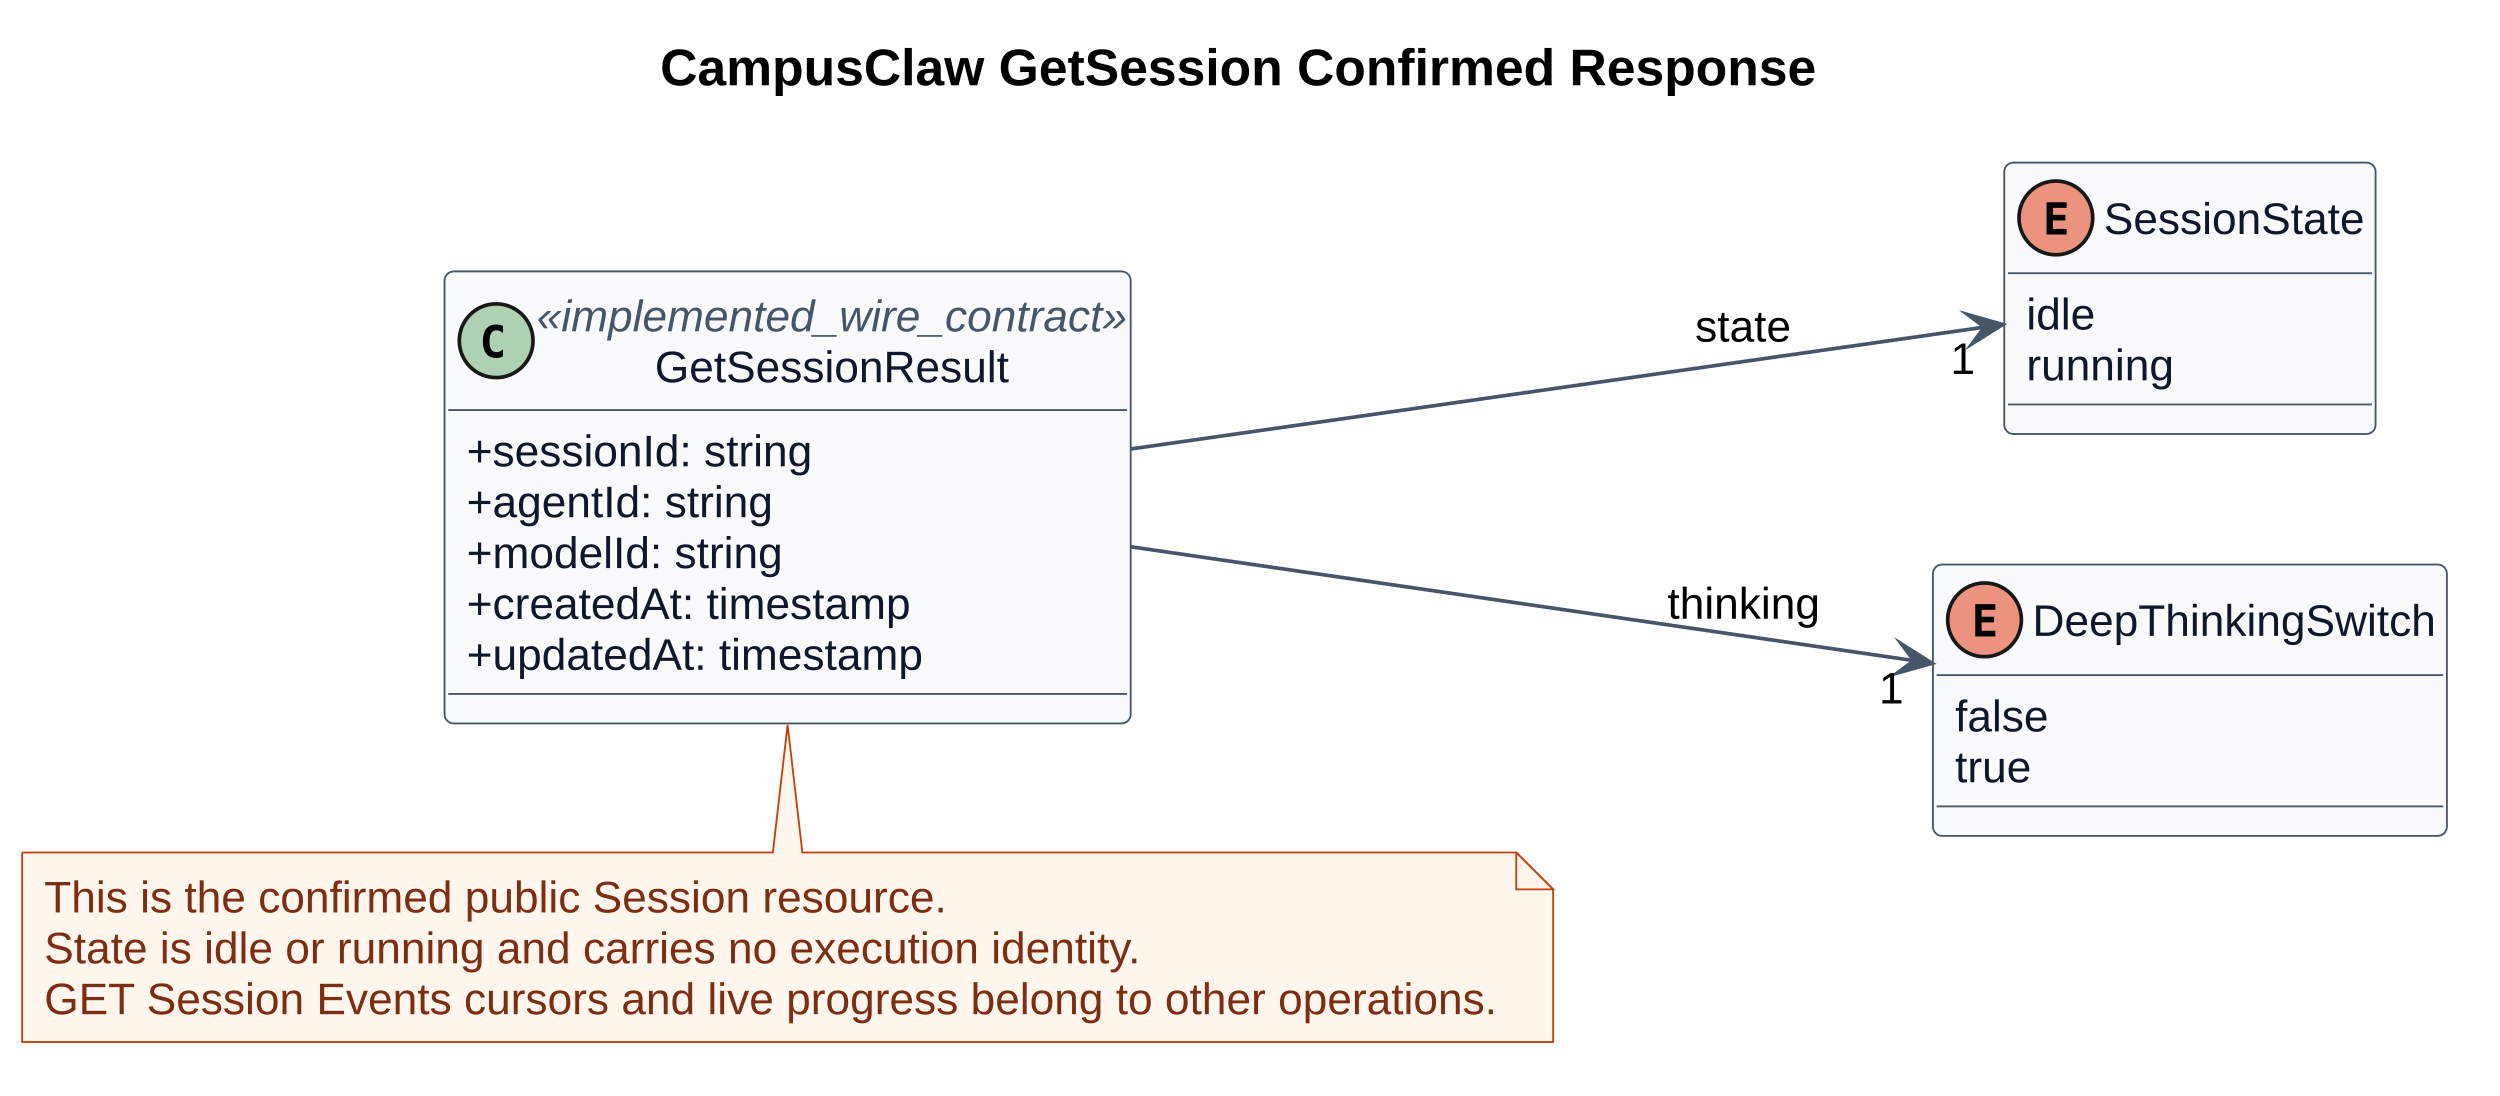
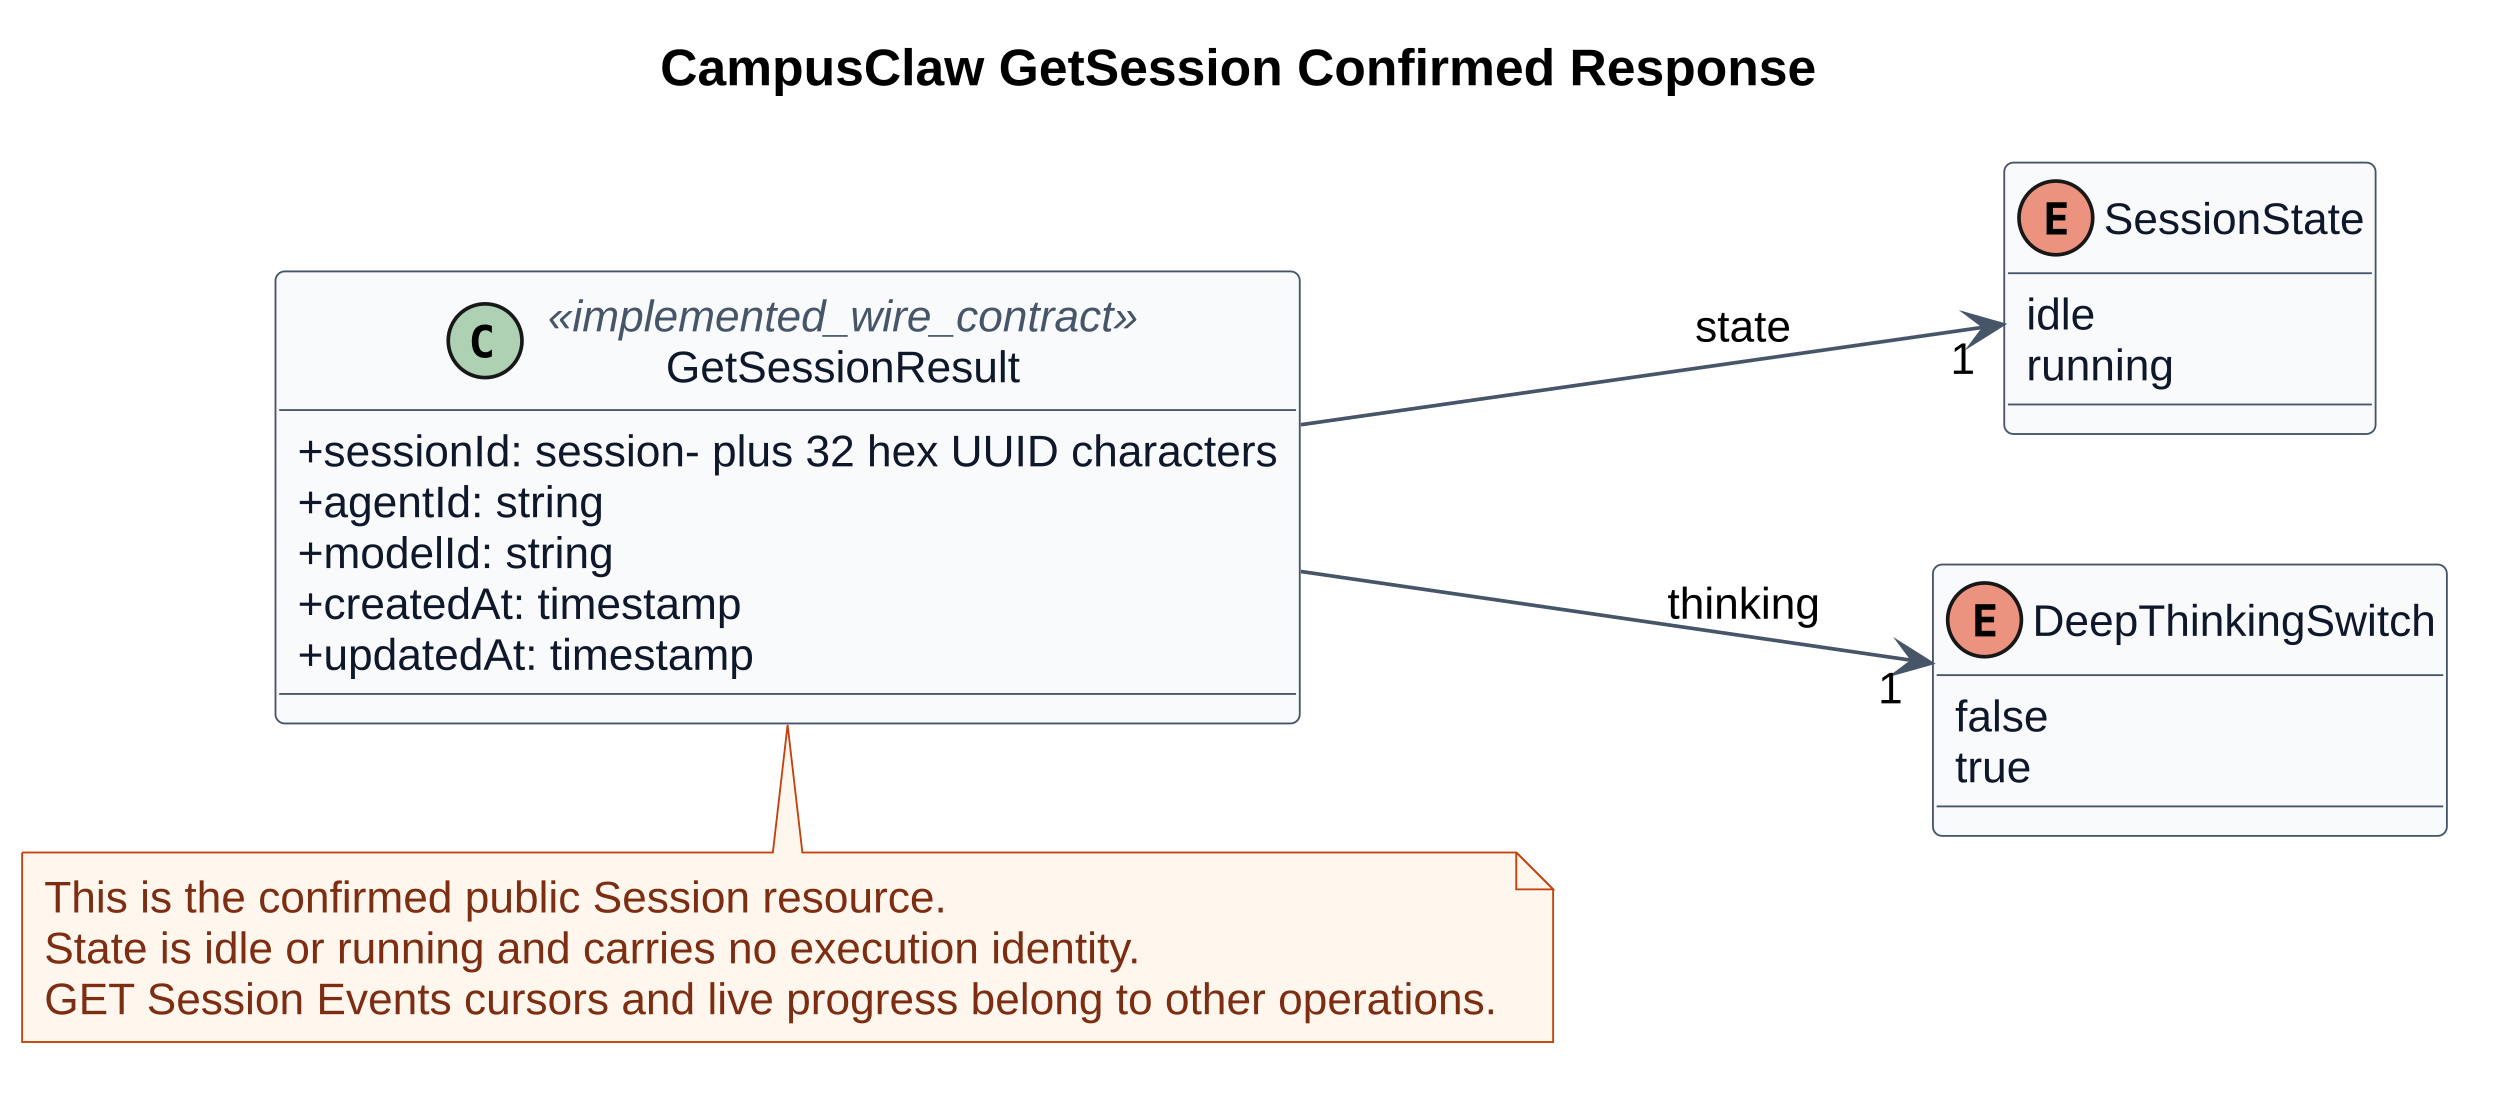
<svg xmlns="http://www.w3.org/2000/svg" contentStyleType="text/css" data-diagram-type="CLASS" height="297px" preserveAspectRatio="none" style="width:678px;height:297px;background:#FFFFFF;" version="1.1" viewBox="0 0 678 297" width="678px" zoomAndPan="magnify">
  <defs />
  <g>
-     <g class="title" data-source-line="82">
+     <g class="title" data-source-line="88">
      <text fill="#000000" font-family="Arial" font-size="14" font-weight="700" lengthAdjust="spacing" textLength="313.517" x="179.041" y="23.132">CampusClaw GetSession Confirmed Response</text>
    </g>
-     <g class="entity" data-qualified-name="GetSessionResult" data-source-line="124" id="ent0001">
-       <rect fill="#F8FAFC" height="122.592" rx="2.5" ry="2.5" style="stroke:#475569;stroke-width:0.5;" width="186.084" x="120.56" y="73.609" />
-       <ellipse cx="134.56" cy="92.407" fill="#ADD1B2" rx="10" ry="10" style="stroke:#181818;stroke-width:1;" />
-       <path d="M136.394,96.656 Q135.984,96.866 135.533,96.972 Q135.082,97.077 134.583,97.077 Q132.814,97.077 131.882,95.911 Q130.951,94.745 130.951,92.542 Q130.951,90.333 131.882,89.167 Q132.814,88.001 134.583,88.001 Q135.082,88.001 135.538,88.107 Q135.995,88.212 136.394,88.423 L136.394,90.345 Q135.949,89.935 135.53,89.744 Q135.111,89.554 134.666,89.554 Q133.716,89.554 133.233,90.307 Q132.75,91.06 132.75,92.542 Q132.75,94.019 133.233,94.772 Q133.716,95.525 134.666,95.525 Q135.111,95.525 135.53,95.334 Q135.949,95.144 136.394,94.734 Z " fill="#000000" />
-       <text fill="#475569" font-family="Arial" font-size="12" font-style="italic" lengthAdjust="spacing" textLength="160.084" x="145.56" y="89.865">«implemented_wire_contract»</text>
-       <text fill="#0F172A" font-family="Arial" font-size="12" lengthAdjust="spacing" textLength="96.047" x="177.579" y="103.663">GetSessionResult</text>
-       <line style="stroke:#475569;stroke-width:0.5;" x1="121.56" x2="305.644" y1="111.206" y2="111.206" />
-       <text fill="#0F172A" font-family="Arial" font-size="12" lengthAdjust="spacing" textLength="93.715" x="126.56" y="126.462">+sessionId: string</text>
-       <text fill="#0F172A" font-family="Arial" font-size="12" lengthAdjust="spacing" textLength="83.057" x="126.56" y="140.261">+agentId: string</text>
-       <text fill="#0F172A" font-family="Arial" font-size="12" lengthAdjust="spacing" textLength="85.711" x="126.56" y="154.06">+modelId: string</text>
-       <text fill="#0F172A" font-family="Arial" font-size="12" lengthAdjust="spacing" textLength="120.387" x="126.56" y="167.859">+createdAt: timestamp</text>
-       <text fill="#0F172A" font-family="Arial" font-size="12" lengthAdjust="spacing" textLength="123.738" x="126.56" y="181.657">+updatedAt: timestamp</text>
-       <line style="stroke:#475569;stroke-width:0.5;" x1="121.56" x2="305.644" y1="188.2" y2="188.2" />
+     <g class="entity" data-qualified-name="GetSessionResult" data-source-line="130" id="ent0001">
+       <rect fill="#F8FAFC" height="122.592" rx="2.5" ry="2.5" style="stroke:#475569;stroke-width:0.5;" width="277.787" x="74.71" y="73.609" />
+       <ellipse cx="131.562" cy="92.407" fill="#ADD1B2" rx="10" ry="10" style="stroke:#181818;stroke-width:1;" />
+       <path d="M133.395,96.656 Q132.985,96.866 132.534,96.972 Q132.083,97.077 131.585,97.077 Q129.815,97.077 128.884,95.911 Q127.952,94.745 127.952,92.542 Q127.952,90.333 128.884,89.167 Q129.815,88.001 131.585,88.001 Q132.083,88.001 132.54,88.107 Q132.997,88.212 133.395,88.423 L133.395,90.345 Q132.95,89.935 132.531,89.744 Q132.112,89.554 131.667,89.554 Q130.718,89.554 130.234,90.307 Q129.751,91.06 129.751,92.542 Q129.751,94.019 130.234,94.772 Q130.718,95.525 131.667,95.525 Q132.112,95.525 132.531,95.334 Q132.95,95.144 133.395,94.734 Z " fill="#000000" />
+       <text fill="#475569" font-family="Arial" font-size="12" font-style="italic" lengthAdjust="spacing" textLength="160.084" x="148.562" y="89.865">«implemented_wire_contract»</text>
+       <text fill="#0F172A" font-family="Arial" font-size="12" lengthAdjust="spacing" textLength="96.047" x="180.58" y="103.663">GetSessionResult</text>
+       <line style="stroke:#475569;stroke-width:0.5;" x1="75.71" x2="351.497" y1="111.206" y2="111.206" />
+       <text fill="#0F172A" font-family="Arial" font-size="12" lengthAdjust="spacing" textLength="265.787" x="80.71" y="126.462">+sessionId: session- plus 32 hex UUID characters</text>
+       <text fill="#0F172A" font-family="Arial" font-size="12" lengthAdjust="spacing" textLength="83.057" x="80.71" y="140.261">+agentId: string</text>
+       <text fill="#0F172A" font-family="Arial" font-size="12" lengthAdjust="spacing" textLength="85.711" x="80.71" y="154.06">+modelId: string</text>
+       <text fill="#0F172A" font-family="Arial" font-size="12" lengthAdjust="spacing" textLength="120.387" x="80.71" y="167.859">+createdAt: timestamp</text>
+       <text fill="#0F172A" font-family="Arial" font-size="12" lengthAdjust="spacing" textLength="123.738" x="80.71" y="181.657">+updatedAt: timestamp</text>
+       <line style="stroke:#475569;stroke-width:0.5;" x1="75.71" x2="351.497" y1="188.2" y2="188.2" />
    </g>
-     <g class="entity" data-qualified-name="SessionState" data-source-line="132" id="ent0002">
+     <g class="entity" data-qualified-name="SessionState" data-source-line="138" id="ent0002">
      <rect fill="#F8FAFC" height="73.598" rx="2.5" ry="2.5" style="stroke:#475569;stroke-width:0.5;" width="100.711" x="543.55" y="44.099" />
      <ellipse cx="557.55" cy="59.099" fill="#EB937F" rx="10" ry="10" style="stroke:#181818;stroke-width:1;" />
      <path d="M560.484,63.599 L555.034,63.599 L555.034,54.851 L560.484,54.851 L560.484,56.374 L556.763,56.374 L556.763,58.261 L560.132,58.261 L560.132,59.784 L556.763,59.784 L556.763,62.075 L560.484,62.075 Z " fill="#000000" />
      <text fill="#0F172A" font-family="Arial" font-size="12" lengthAdjust="spacing" textLength="70.711" x="570.55" y="63.455">SessionState</text>
      <line style="stroke:#475569;stroke-width:0.5;" x1="544.55" x2="643.261" y1="74.099" y2="74.099" />
      <text fill="#0F172A" font-family="Arial" font-size="12" lengthAdjust="spacing" textLength="18.68" x="549.55" y="89.355">idle</text>
      <text fill="#0F172A" font-family="Arial" font-size="12" lengthAdjust="spacing" textLength="40.031" x="549.55" y="103.153">running</text>
      <line style="stroke:#475569;stroke-width:0.5;" x1="544.55" x2="643.261" y1="109.696" y2="109.696" />
    </g>
-     <g class="entity" data-qualified-name="DeepThinkingSwitch" data-source-line="137" id="ent0003">
+     <g class="entity" data-qualified-name="DeepThinkingSwitch" data-source-line="143" id="ent0003">
      <rect fill="#F8FAFC" height="73.598" rx="2.5" ry="2.5" style="stroke:#475569;stroke-width:0.5;" width="139.389" x="524.21" y="153.099" />
      <ellipse cx="538.21" cy="168.099" fill="#EB937F" rx="10" ry="10" style="stroke:#181818;stroke-width:1;" />
      <path d="M541.144,172.599 L535.694,172.599 L535.694,163.851 L541.144,163.851 L541.144,165.374 L537.423,165.374 L537.423,167.261 L540.792,167.261 L540.792,168.784 L537.423,168.784 L537.423,171.075 L541.144,171.075 Z " fill="#000000" />
      <text fill="#0F172A" font-family="Arial" font-size="12" lengthAdjust="spacing" textLength="109.389" x="551.21" y="172.455">DeepThinkingSwitch</text>
      <line style="stroke:#475569;stroke-width:0.5;" x1="525.21" x2="662.599" y1="183.099" y2="183.099" />
      <text fill="#0F172A" font-family="Arial" font-size="12" lengthAdjust="spacing" textLength="25.348" x="530.21" y="198.355">false</text>
      <text fill="#0F172A" font-family="Arial" font-size="12" lengthAdjust="spacing" textLength="20.678" x="530.21" y="212.153">true</text>
      <line style="stroke:#475569;stroke-width:0.5;" x1="525.21" x2="662.599" y1="218.696" y2="218.696" />
    </g>
-     <g class="entity" data-qualified-name="GMN6" data-source-line="146" id="ent0007">
+     <g class="entity" data-qualified-name="GMN6" data-source-line="152" id="ent0007">
      <path d="M6,231.199 L6,282.595 A0,0 0 0 0 6,282.595 L421.207,282.595 A0,0 0 0 0 421.207,282.595 L421.207,241.199 L411.207,231.199 L217.6,231.199 L213.6,196.569 L209.6,231.199 L6,231.199 A0,0 0 0 0 6,231.199" fill="#FFF7ED" style="stroke:#C2410C;stroke-width:0.5;" />
      <path d="M411.207,231.199 L411.207,241.199 L421.207,241.199 L411.207,231.199" fill="#FFF7ED" style="stroke:#C2410C;stroke-width:0.5;" />
      <text fill="#7C2D12" font-family="Arial" font-size="12" lengthAdjust="spacing" textLength="244.775" x="12" y="247.454">This is the confirmed public Session resource.</text>
      <text fill="#7C2D12" font-family="Arial" font-size="12" lengthAdjust="spacing" textLength="298.172" x="12" y="261.253">State is idle or running and carries no execution identity.</text>
      <text fill="#7C2D12" font-family="Arial" font-size="12" lengthAdjust="spacing" textLength="394.207" x="12" y="275.052">GET Session Events cursors and live progress belong to other operations.</text>
    </g>
-     <g class="link" data-entity-1="ent0001" data-entity-2="ent0002" data-link-type="dependency" data-source-line="142" id="lnk4">
-       <path codeLine="142" d="M306.66,121.759 C381.13,111.129 478.2,97.275 538.19,88.715" fill="none" id="GetSessionResult-to-SessionState" style="stroke:#475569;stroke-width:1;" />
-       <polygon fill="#475569" points="543.14,88.009,533.665,85.32,538.19,88.715,534.795,93.24,543.14,88.009" style="stroke:#475569;stroke-width:1;stroke-linejoin:miter;stroke-miterlimit:10;" />
+     <g class="link" data-entity-1="ent0001" data-entity-2="ent0002" data-link-type="dependency" data-source-line="148" id="lnk4">
+       <path codeLine="148" d="M352.78,115.179 C419.27,105.689 489.88,95.606 538.19,88.706" fill="none" id="GetSessionResult-to-SessionState" style="stroke:#475569;stroke-width:1;" />
+       <polygon fill="#475569" points="543.14,87.999,533.665,85.311,538.19,88.706,534.796,93.231,543.14,87.999" style="stroke:#475569;stroke-width:1;stroke-linejoin:miter;stroke-miterlimit:10;" />
      <text fill="#000000" font-family="Arial" font-size="12" lengthAdjust="spacing" textLength="26.016" x="459.71" y="92.635">state</text>
-       <text fill="#000000" font-family="Arial" font-size="12" lengthAdjust="spacing" textLength="6.674" x="528.959" y="101.41">1</text>
+       <text fill="#000000" font-family="Arial" font-size="12" lengthAdjust="spacing" textLength="6.674" x="528.959" y="101.398">1</text>
    </g>
-     <g class="link" data-entity-1="ent0001" data-entity-2="ent0003" data-link-type="dependency" data-source-line="143" id="lnk5">
-       <path codeLine="143" d="M306.66,148.289 C373.7,158.029 458.102,170.299 519.032,179.159" fill="none" id="GetSessionResult-to-DeepThinkingSwitch" style="stroke:#475569;stroke-width:1;" />
-       <polygon fill="#475569" points="523.98,179.879,515.649,174.625,519.032,179.159,514.498,182.542,523.98,179.879" style="stroke:#475569;stroke-width:1;stroke-linejoin:miter;stroke-miterlimit:10;" />
+     <g class="link" data-entity-1="ent0001" data-entity-2="ent0003" data-link-type="dependency" data-source-line="149" id="lnk5">
+       <path codeLine="149" d="M352.78,154.989 C410.93,163.449 471.082,172.189 518.802,179.129" fill="none" id="GetSessionResult-to-DeepThinkingSwitch" style="stroke:#475569;stroke-width:1;" />
+       <polygon fill="#475569" points="523.75,179.849,515.419,174.595,518.802,179.129,514.268,182.512,523.75,179.849" style="stroke:#475569;stroke-width:1;stroke-linejoin:miter;stroke-miterlimit:10;" />
      <text fill="#000000" font-family="Arial" font-size="12" lengthAdjust="spacing" textLength="41.361" x="452.21" y="167.794">thinking</text>
-       <text fill="#000000" font-family="Arial" font-size="12" lengthAdjust="spacing" textLength="6.674" x="509.587" y="190.774">1</text>
+       <text fill="#000000" font-family="Arial" font-size="12" lengthAdjust="spacing" textLength="6.674" x="509.33" y="190.74">1</text>
    </g>
  </g>
</svg>
